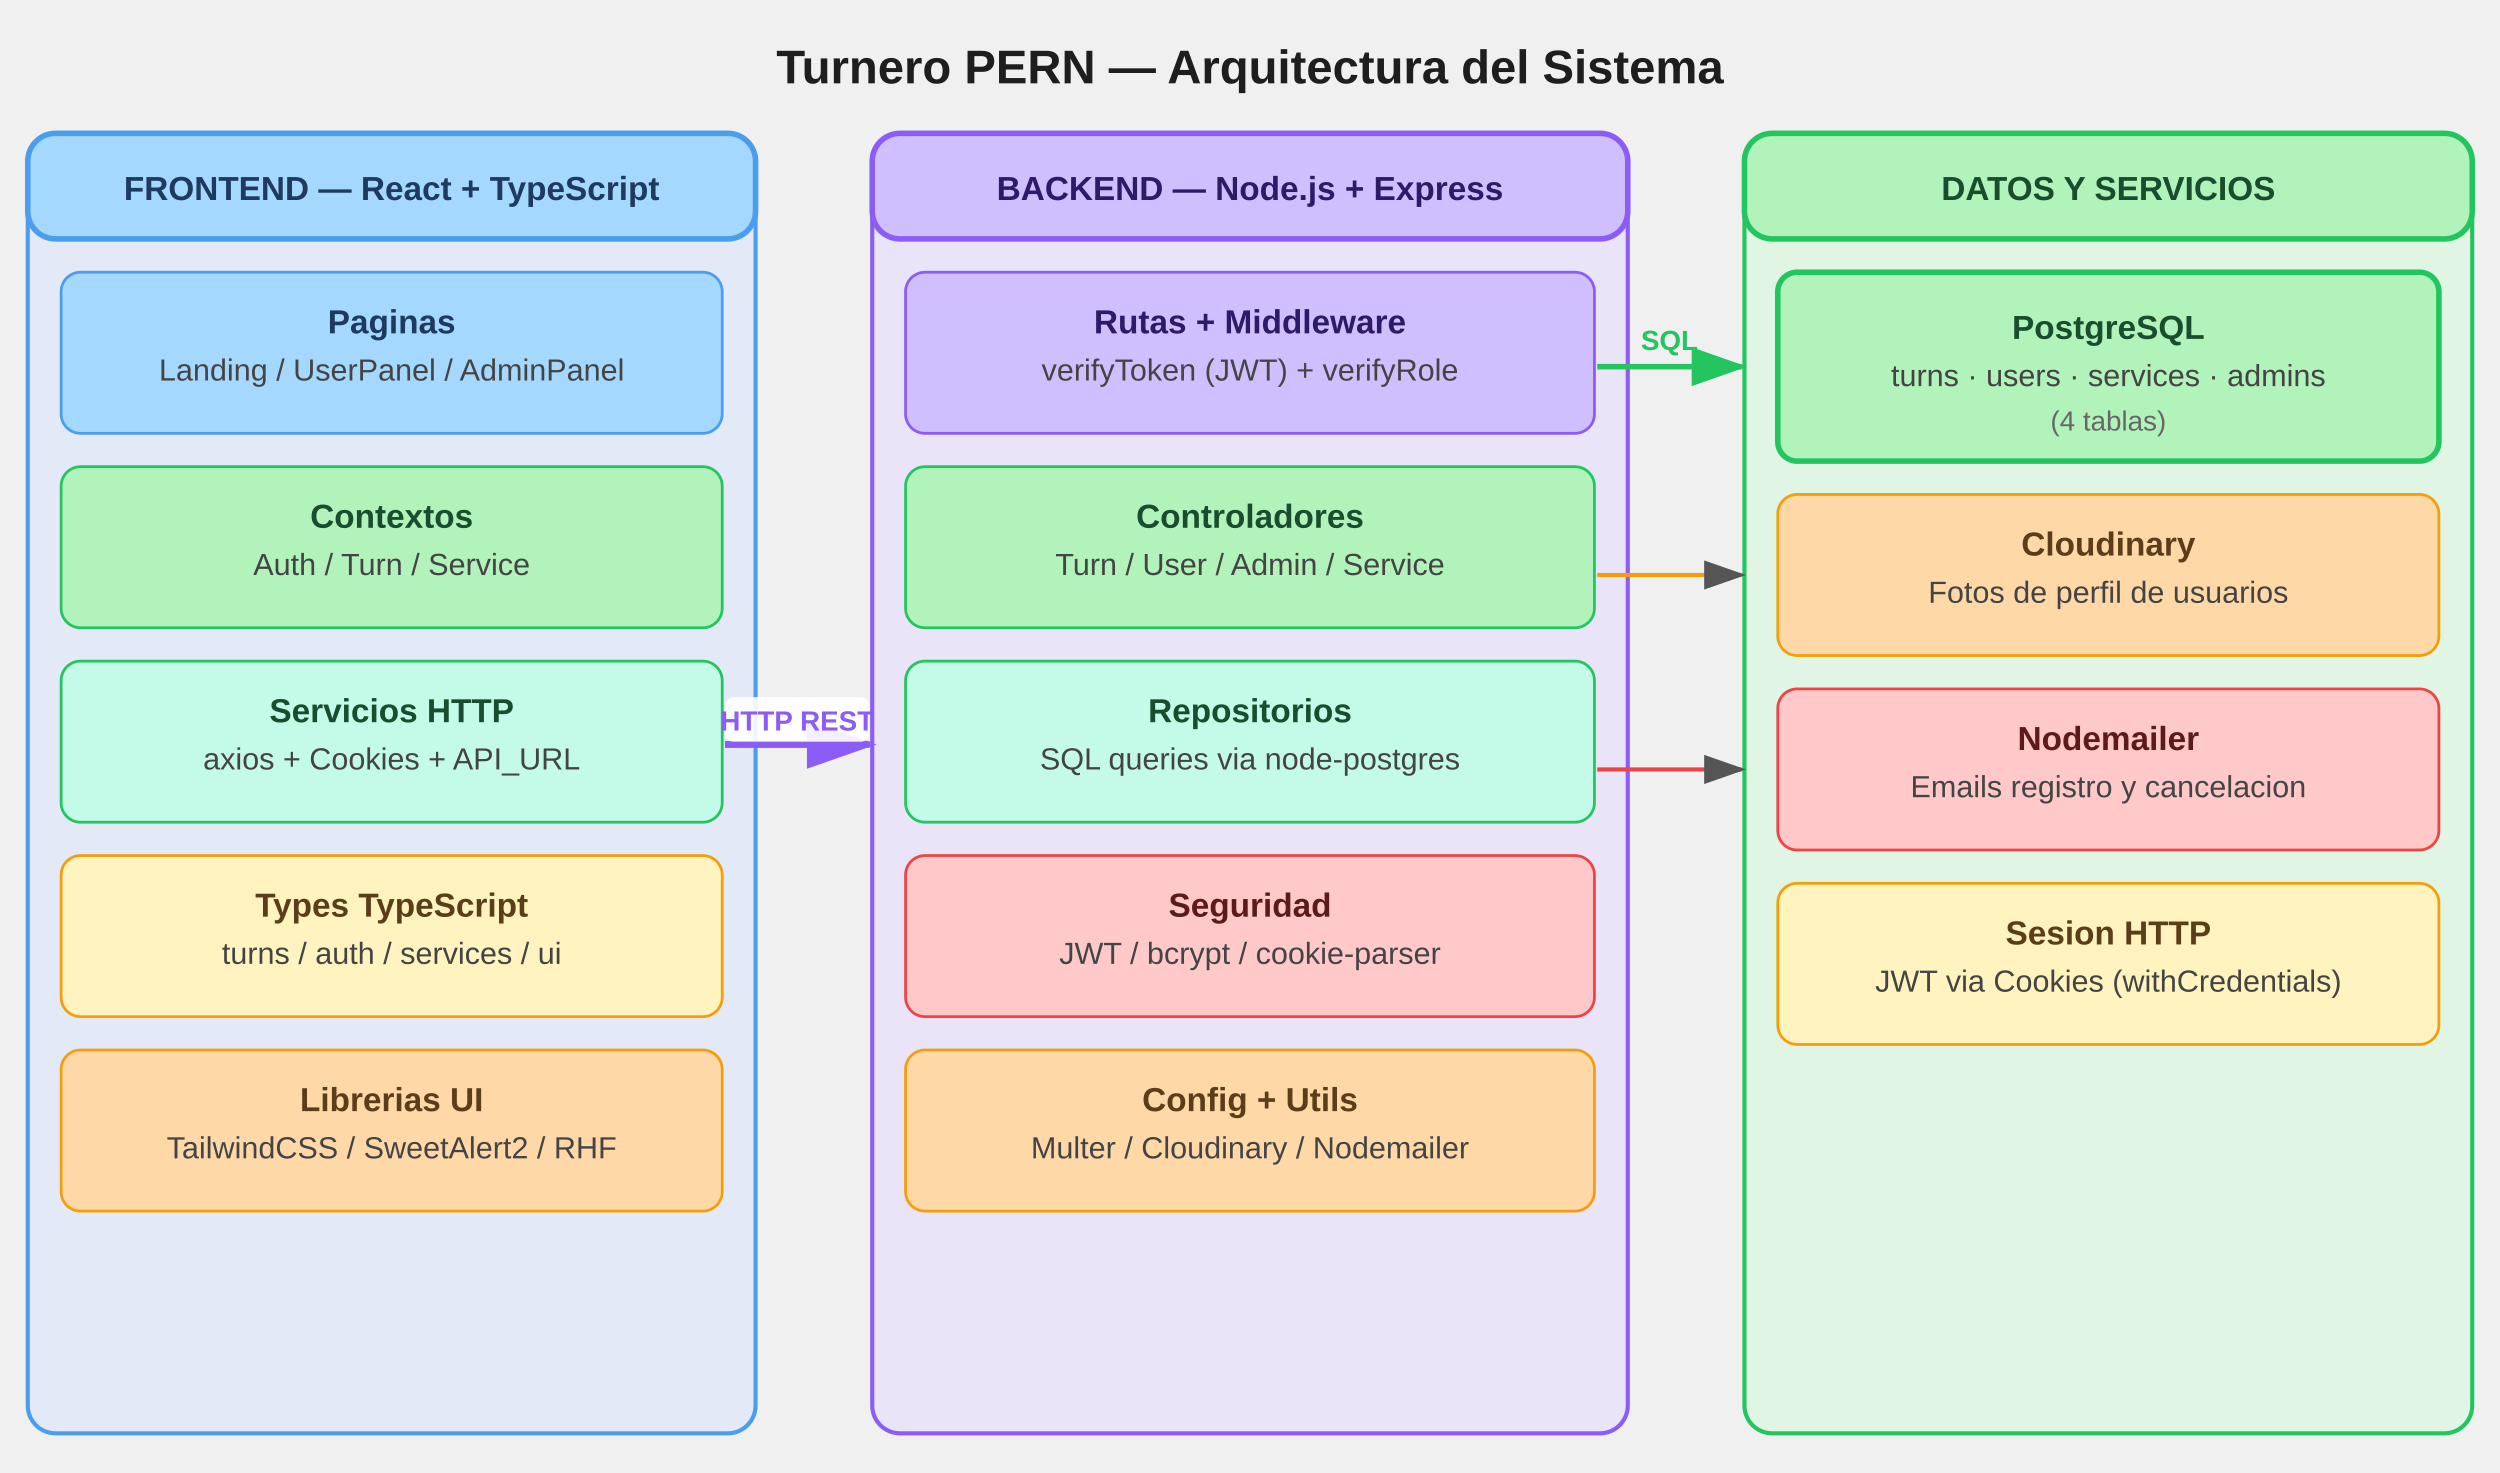
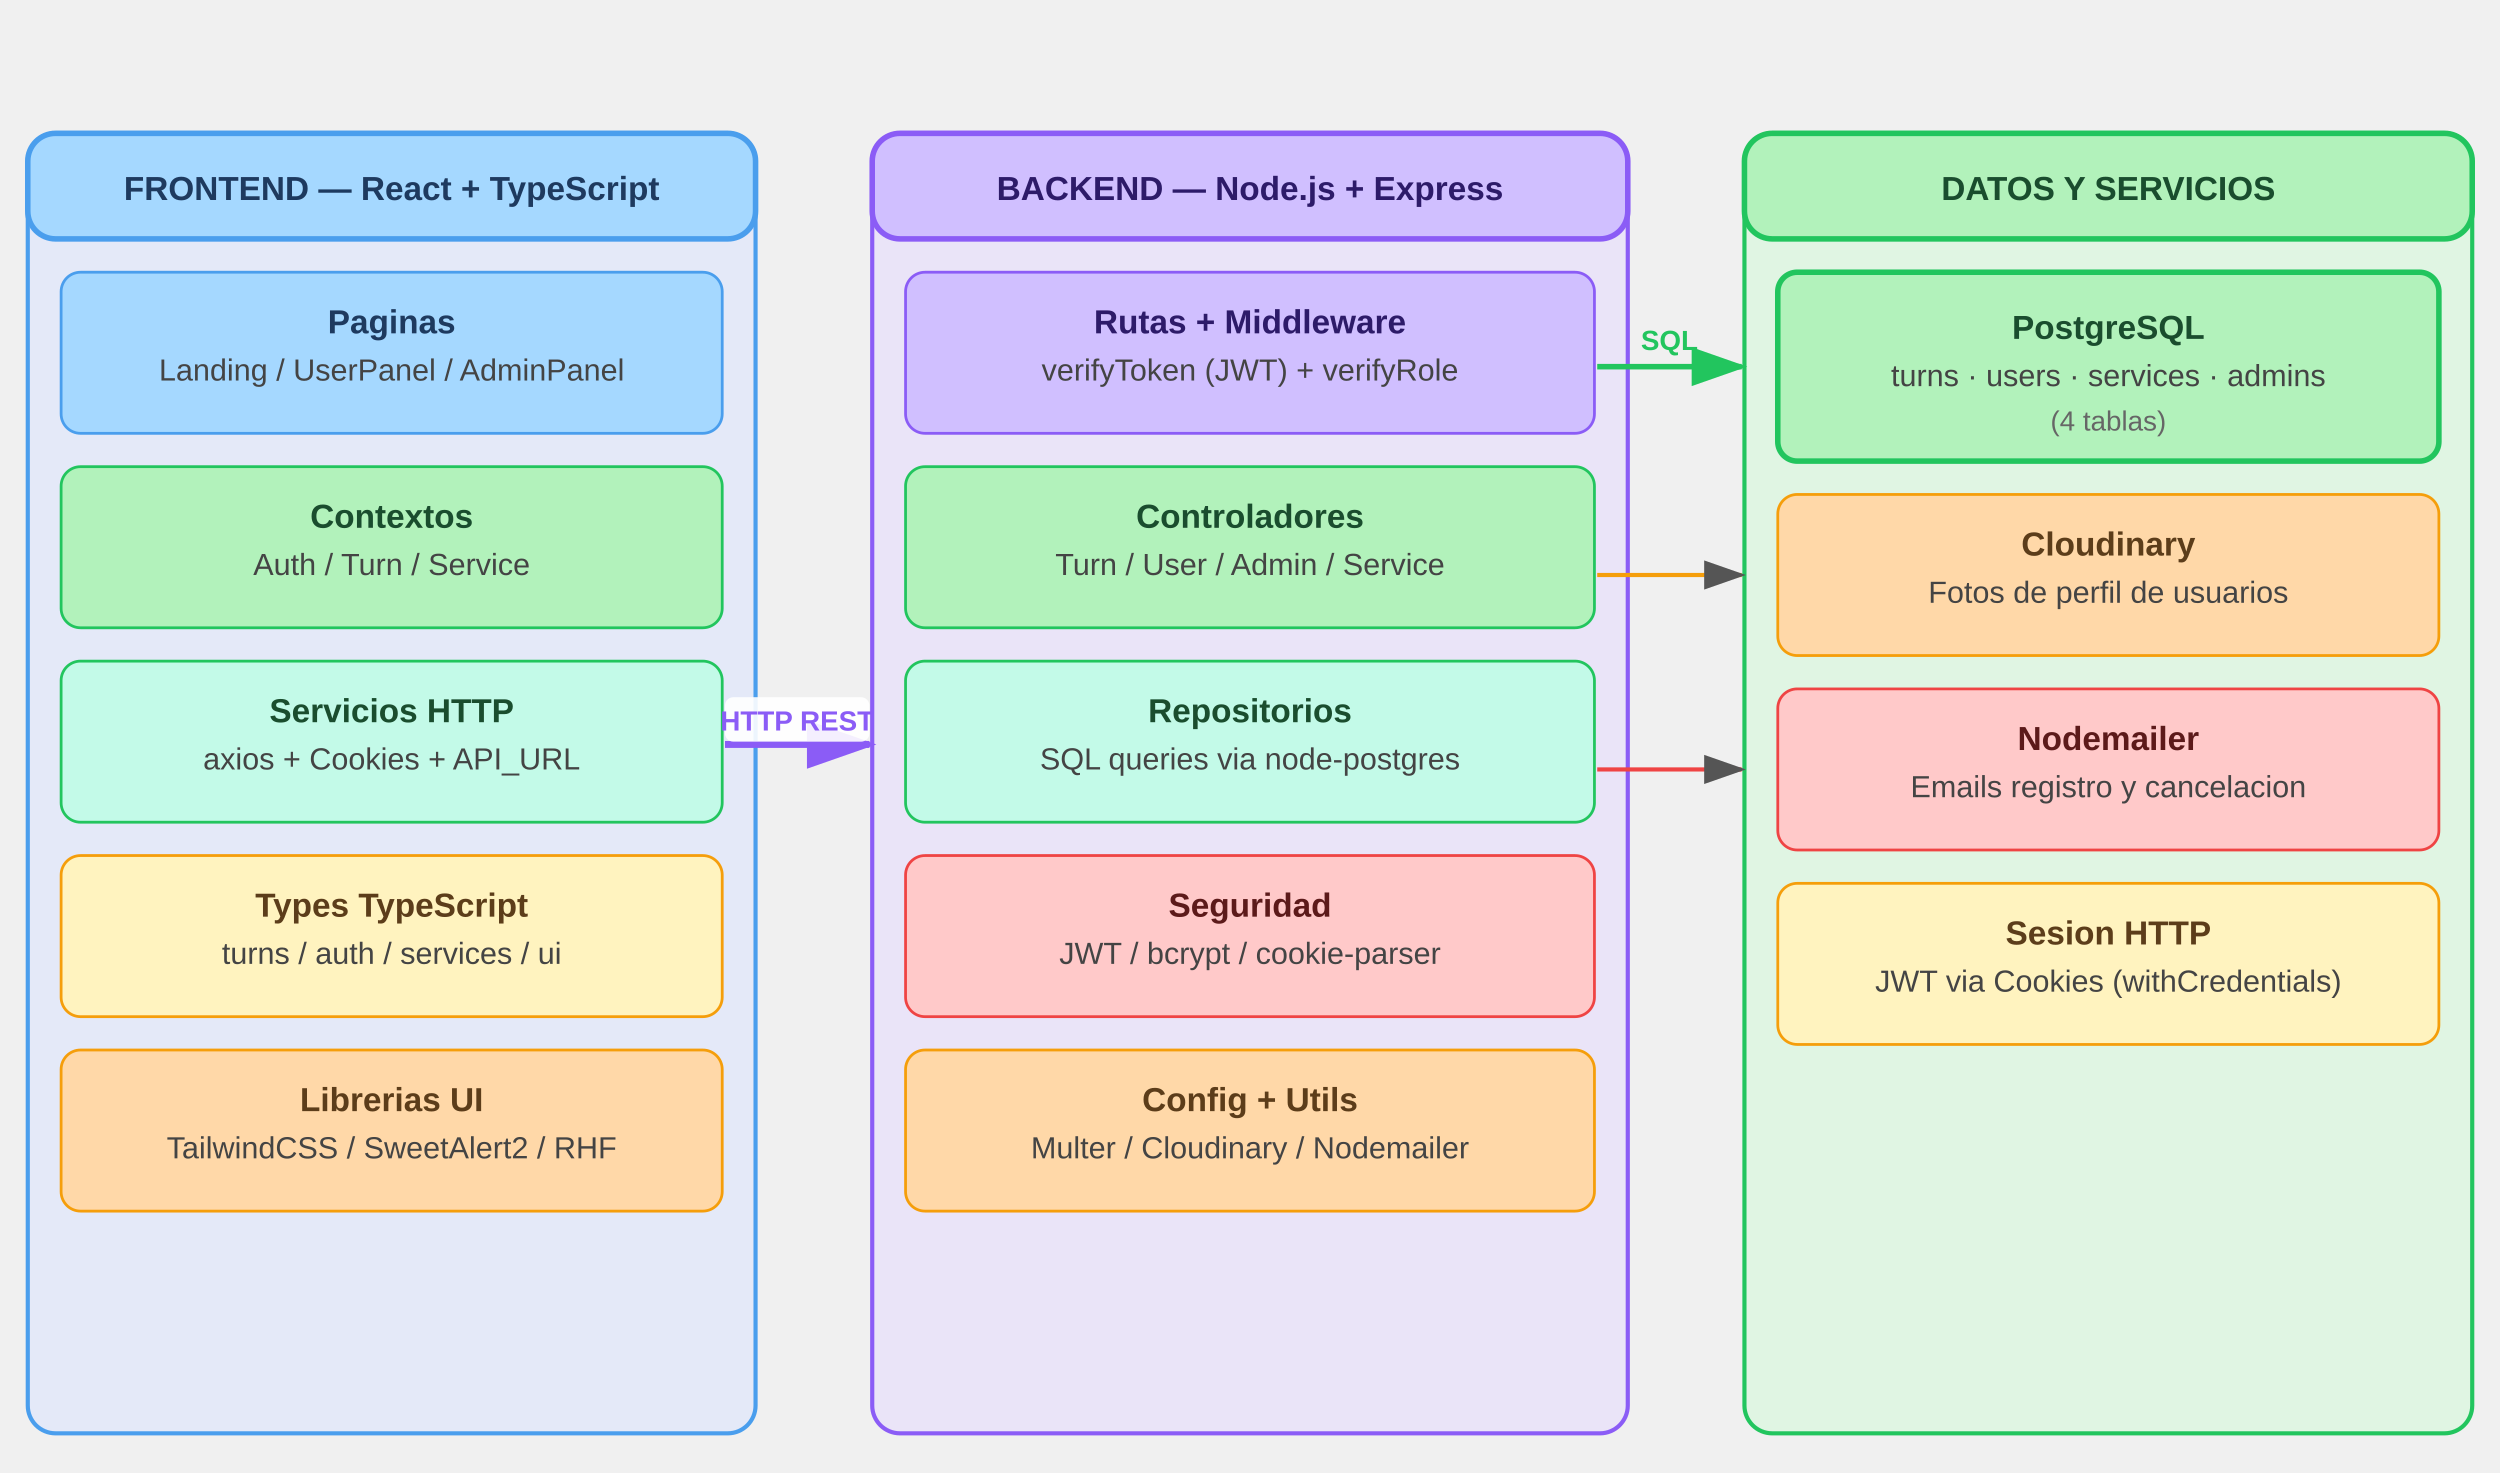
<svg xmlns="http://www.w3.org/2000/svg" width="900" height="530" viewBox="0 0 900 530" font-family="Arial, sans-serif">
  <defs>
    <marker id="arr" markerWidth="10" markerHeight="7" refX="9" refY="3.5" orient="auto">
      <polygon points="0 0, 10 3.5, 0 7" fill="#555" />
    </marker>
    <marker id="arr-purple" markerWidth="10" markerHeight="7" refX="9" refY="3.5" orient="auto">
      <polygon points="0 0, 10 3.5, 0 7" fill="#8b5cf6" />
    </marker>
    <marker id="arr-green" markerWidth="10" markerHeight="7" refX="9" refY="3.5" orient="auto">
      <polygon points="0 0, 10 3.5, 0 7" fill="#22c55e" />
    </marker>
  </defs>
-   <text x="450" y="30" text-anchor="middle" font-size="17" font-weight="bold" fill="#1e1e1e">Turnero PERN — Arquitectura del Sistema</text>
  <rect x="10" y="48" width="262" height="468" rx="10" fill="#dbe4ff" fill-opacity="0.55" stroke="#4a9eed" stroke-width="1.5" />
  <rect x="10" y="48" width="262" height="38" rx="10" fill="#a5d8ff" stroke="#4a9eed" stroke-width="2" />
  <text x="141" y="72" text-anchor="middle" font-size="12" font-weight="bold" fill="#1e3a5f">FRONTEND — React + TypeScript</text>
  <rect x="22" y="98" width="238" height="58" rx="7" fill="#a5d8ff" stroke="#4a9eed" stroke-width="1" />
  <text x="141" y="120" text-anchor="middle" font-size="12" font-weight="bold" fill="#1e3a5f">Paginas</text>
  <text x="141" y="137" text-anchor="middle" font-size="11" fill="#444">Landing / UserPanel / AdminPanel</text>
  <rect x="22" y="168" width="238" height="58" rx="7" fill="#b2f2bb" stroke="#22c55e" stroke-width="1" />
  <text x="141" y="190" text-anchor="middle" font-size="12" font-weight="bold" fill="#1a4d2e">Contextos</text>
  <text x="141" y="207" text-anchor="middle" font-size="11" fill="#444">Auth / Turn / Service</text>
  <rect x="22" y="238" width="238" height="58" rx="7" fill="#c3fae8" stroke="#22c55e" stroke-width="1" />
  <text x="141" y="260" text-anchor="middle" font-size="12" font-weight="bold" fill="#1a4d2e">Servicios HTTP</text>
  <text x="141" y="277" text-anchor="middle" font-size="11" fill="#444">axios + Cookies + API_URL</text>
  <rect x="22" y="308" width="238" height="58" rx="7" fill="#fff3bf" stroke="#f59e0b" stroke-width="1" />
  <text x="141" y="330" text-anchor="middle" font-size="12" font-weight="bold" fill="#5c3d1a">Types TypeScript</text>
  <text x="141" y="347" text-anchor="middle" font-size="11" fill="#444">turns / auth / services / ui</text>
  <rect x="22" y="378" width="238" height="58" rx="7" fill="#ffd8a8" stroke="#f59e0b" stroke-width="1" />
  <text x="141" y="400" text-anchor="middle" font-size="12" font-weight="bold" fill="#5c3d1a">Librerias UI</text>
  <text x="141" y="417" text-anchor="middle" font-size="11" fill="#444">TailwindCSS / SweetAlert2 / RHF</text>
  <rect x="314" y="48" width="272" height="468" rx="10" fill="#e5dbff" fill-opacity="0.55" stroke="#8b5cf6" stroke-width="1.5" />
  <rect x="314" y="48" width="272" height="38" rx="10" fill="#d0bfff" stroke="#8b5cf6" stroke-width="2" />
  <text x="450" y="72" text-anchor="middle" font-size="12" font-weight="bold" fill="#2d1b69">BACKEND — Node.js + Express</text>
  <rect x="326" y="98" width="248" height="58" rx="7" fill="#d0bfff" stroke="#8b5cf6" stroke-width="1" />
  <text x="450" y="120" text-anchor="middle" font-size="12" font-weight="bold" fill="#2d1b69">Rutas + Middleware</text>
  <text x="450" y="137" text-anchor="middle" font-size="11" fill="#444">verifyToken (JWT) + verifyRole</text>
  <rect x="326" y="168" width="248" height="58" rx="7" fill="#b2f2bb" stroke="#22c55e" stroke-width="1" />
  <text x="450" y="190" text-anchor="middle" font-size="12" font-weight="bold" fill="#1a4d2e">Controladores</text>
  <text x="450" y="207" text-anchor="middle" font-size="11" fill="#444">Turn / User / Admin / Service</text>
  <rect x="326" y="238" width="248" height="58" rx="7" fill="#c3fae8" stroke="#22c55e" stroke-width="1" />
  <text x="450" y="260" text-anchor="middle" font-size="12" font-weight="bold" fill="#1a4d2e">Repositorios</text>
  <text x="450" y="277" text-anchor="middle" font-size="11" fill="#444">SQL queries via node-postgres</text>
  <rect x="326" y="308" width="248" height="58" rx="7" fill="#ffc9c9" stroke="#ef4444" stroke-width="1" />
  <text x="450" y="330" text-anchor="middle" font-size="12" font-weight="bold" fill="#5c1a1a">Seguridad</text>
  <text x="450" y="347" text-anchor="middle" font-size="11" fill="#444">JWT / bcrypt / cookie-parser</text>
  <rect x="326" y="378" width="248" height="58" rx="7" fill="#ffd8a8" stroke="#f59e0b" stroke-width="1" />
  <text x="450" y="400" text-anchor="middle" font-size="12" font-weight="bold" fill="#5c3d1a">Config + Utils</text>
  <text x="450" y="417" text-anchor="middle" font-size="11" fill="#444">Multer / Cloudinary / Nodemailer</text>
  <rect x="628" y="48" width="262" height="468" rx="10" fill="#d3f9d8" fill-opacity="0.55" stroke="#22c55e" stroke-width="1.5" />
  <rect x="628" y="48" width="262" height="38" rx="10" fill="#b2f2bb" stroke="#22c55e" stroke-width="2" />
  <text x="759" y="72" text-anchor="middle" font-size="12" font-weight="bold" fill="#1a4d2e">DATOS Y SERVICIOS</text>
  <rect x="640" y="98" width="238" height="68" rx="7" fill="#b2f2bb" stroke="#22c55e" stroke-width="2" />
  <text x="759" y="122" text-anchor="middle" font-size="12" font-weight="bold" fill="#1a4d2e">PostgreSQL</text>
  <text x="759" y="139" text-anchor="middle" font-size="11" fill="#444">turns · users · services · admins</text>
  <text x="759" y="155" text-anchor="middle" font-size="10" fill="#666">(4 tablas)</text>
  <rect x="640" y="178" width="238" height="58" rx="7" fill="#ffd8a8" stroke="#f59e0b" stroke-width="1" />
  <text x="759" y="200" text-anchor="middle" font-size="12" font-weight="bold" fill="#5c3d1a">Cloudinary</text>
  <text x="759" y="217" text-anchor="middle" font-size="11" fill="#444">Fotos de perfil de usuarios</text>
  <rect x="640" y="248" width="238" height="58" rx="7" fill="#ffc9c9" stroke="#ef4444" stroke-width="1" />
  <text x="759" y="270" text-anchor="middle" font-size="12" font-weight="bold" fill="#5c1a1a">Nodemailer</text>
  <text x="759" y="287" text-anchor="middle" font-size="11" fill="#444">Emails registro y cancelacion</text>
  <rect x="640" y="318" width="238" height="58" rx="7" fill="#fff3bf" stroke="#f59e0b" stroke-width="1" />
  <text x="759" y="340" text-anchor="middle" font-size="12" font-weight="bold" fill="#5c3d1a">Sesion HTTP</text>
  <text x="759" y="357" text-anchor="middle" font-size="11" fill="#444">JWT via Cookies (withCredentials)</text>
  <line x1="261" y1="268" x2="313" y2="268" stroke="#8b5cf6" stroke-width="2.5" marker-end="url(#arr-purple)" />
  <rect x="261" y="251" width="52" height="16" rx="3" fill="white" fill-opacity="0.9" />
  <text x="287" y="263" text-anchor="middle" font-size="10" fill="#8b5cf6" font-weight="bold">HTTP REST</text>
  <line x1="575" y1="132" x2="627" y2="132" stroke="#22c55e" stroke-width="2" marker-end="url(#arr-green)" />
  <text x="601" y="126" text-anchor="middle" font-size="10" fill="#22c55e" font-weight="bold">SQL</text>
  <line x1="575" y1="207" x2="627" y2="207" stroke="#f59e0b" stroke-width="1.5" marker-end="url(#arr)" />
  <line x1="575" y1="277" x2="627" y2="277" stroke="#ef4444" stroke-width="1.5" marker-end="url(#arr)" />
</svg>
